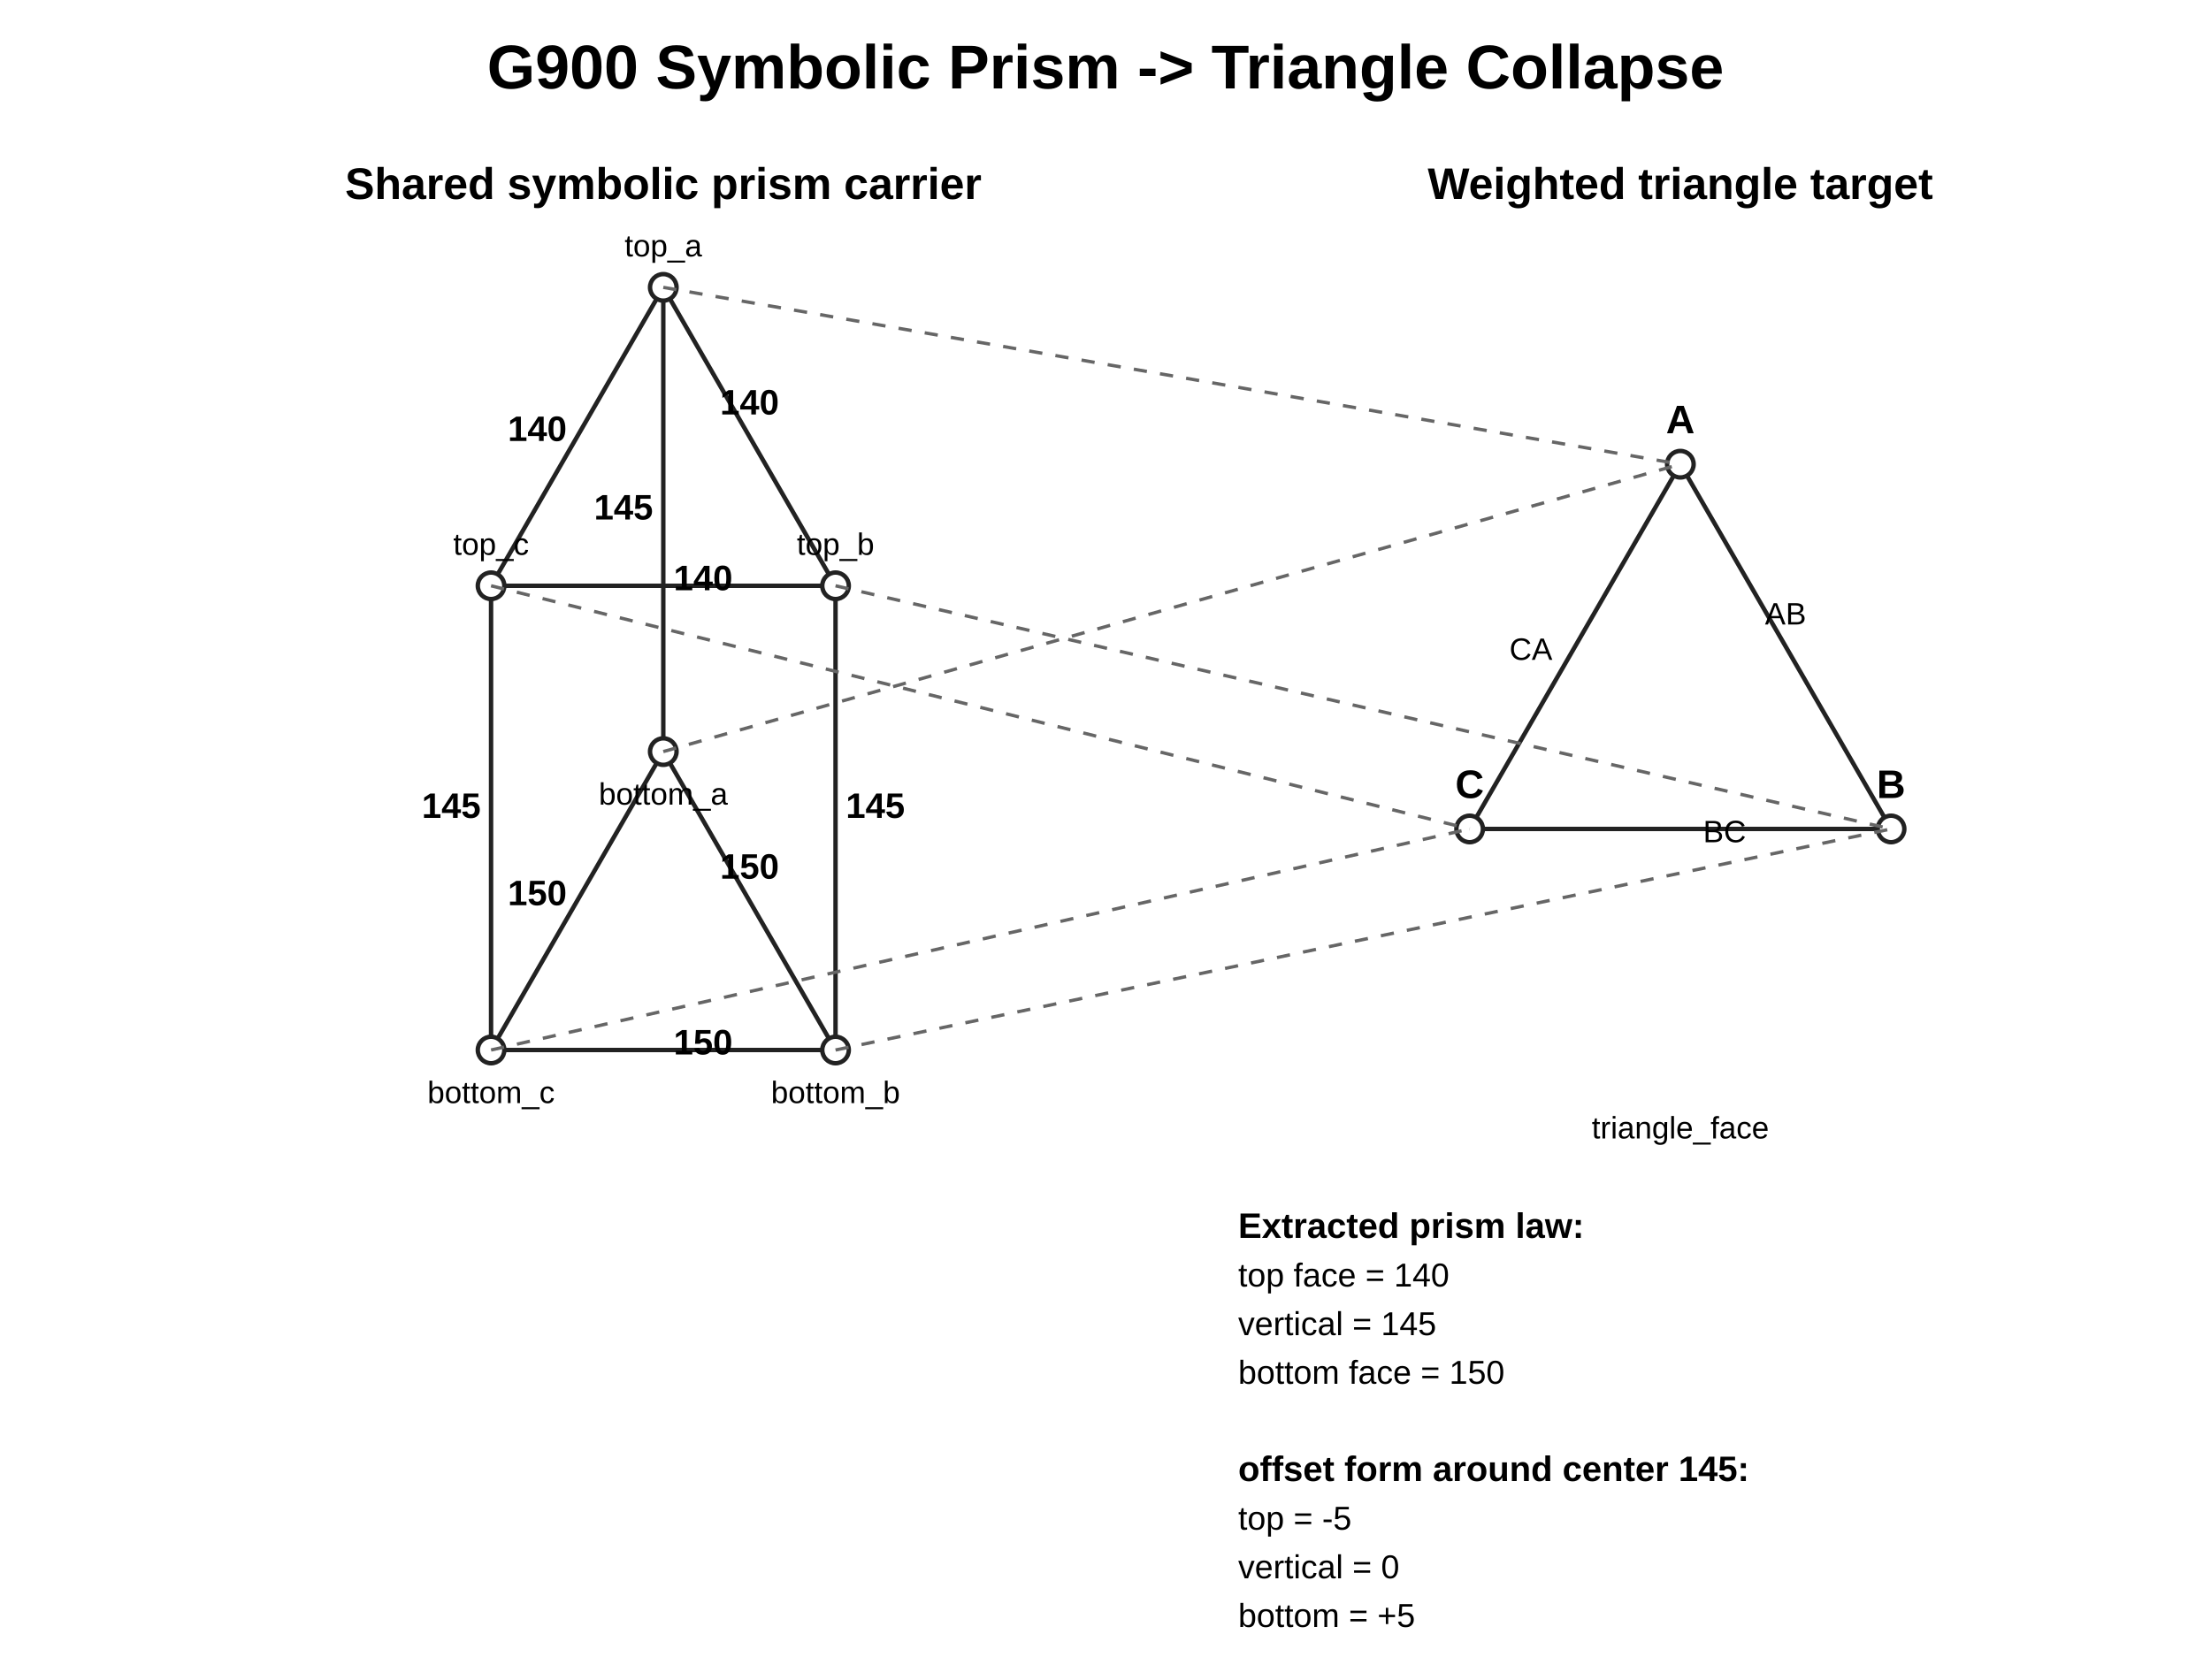
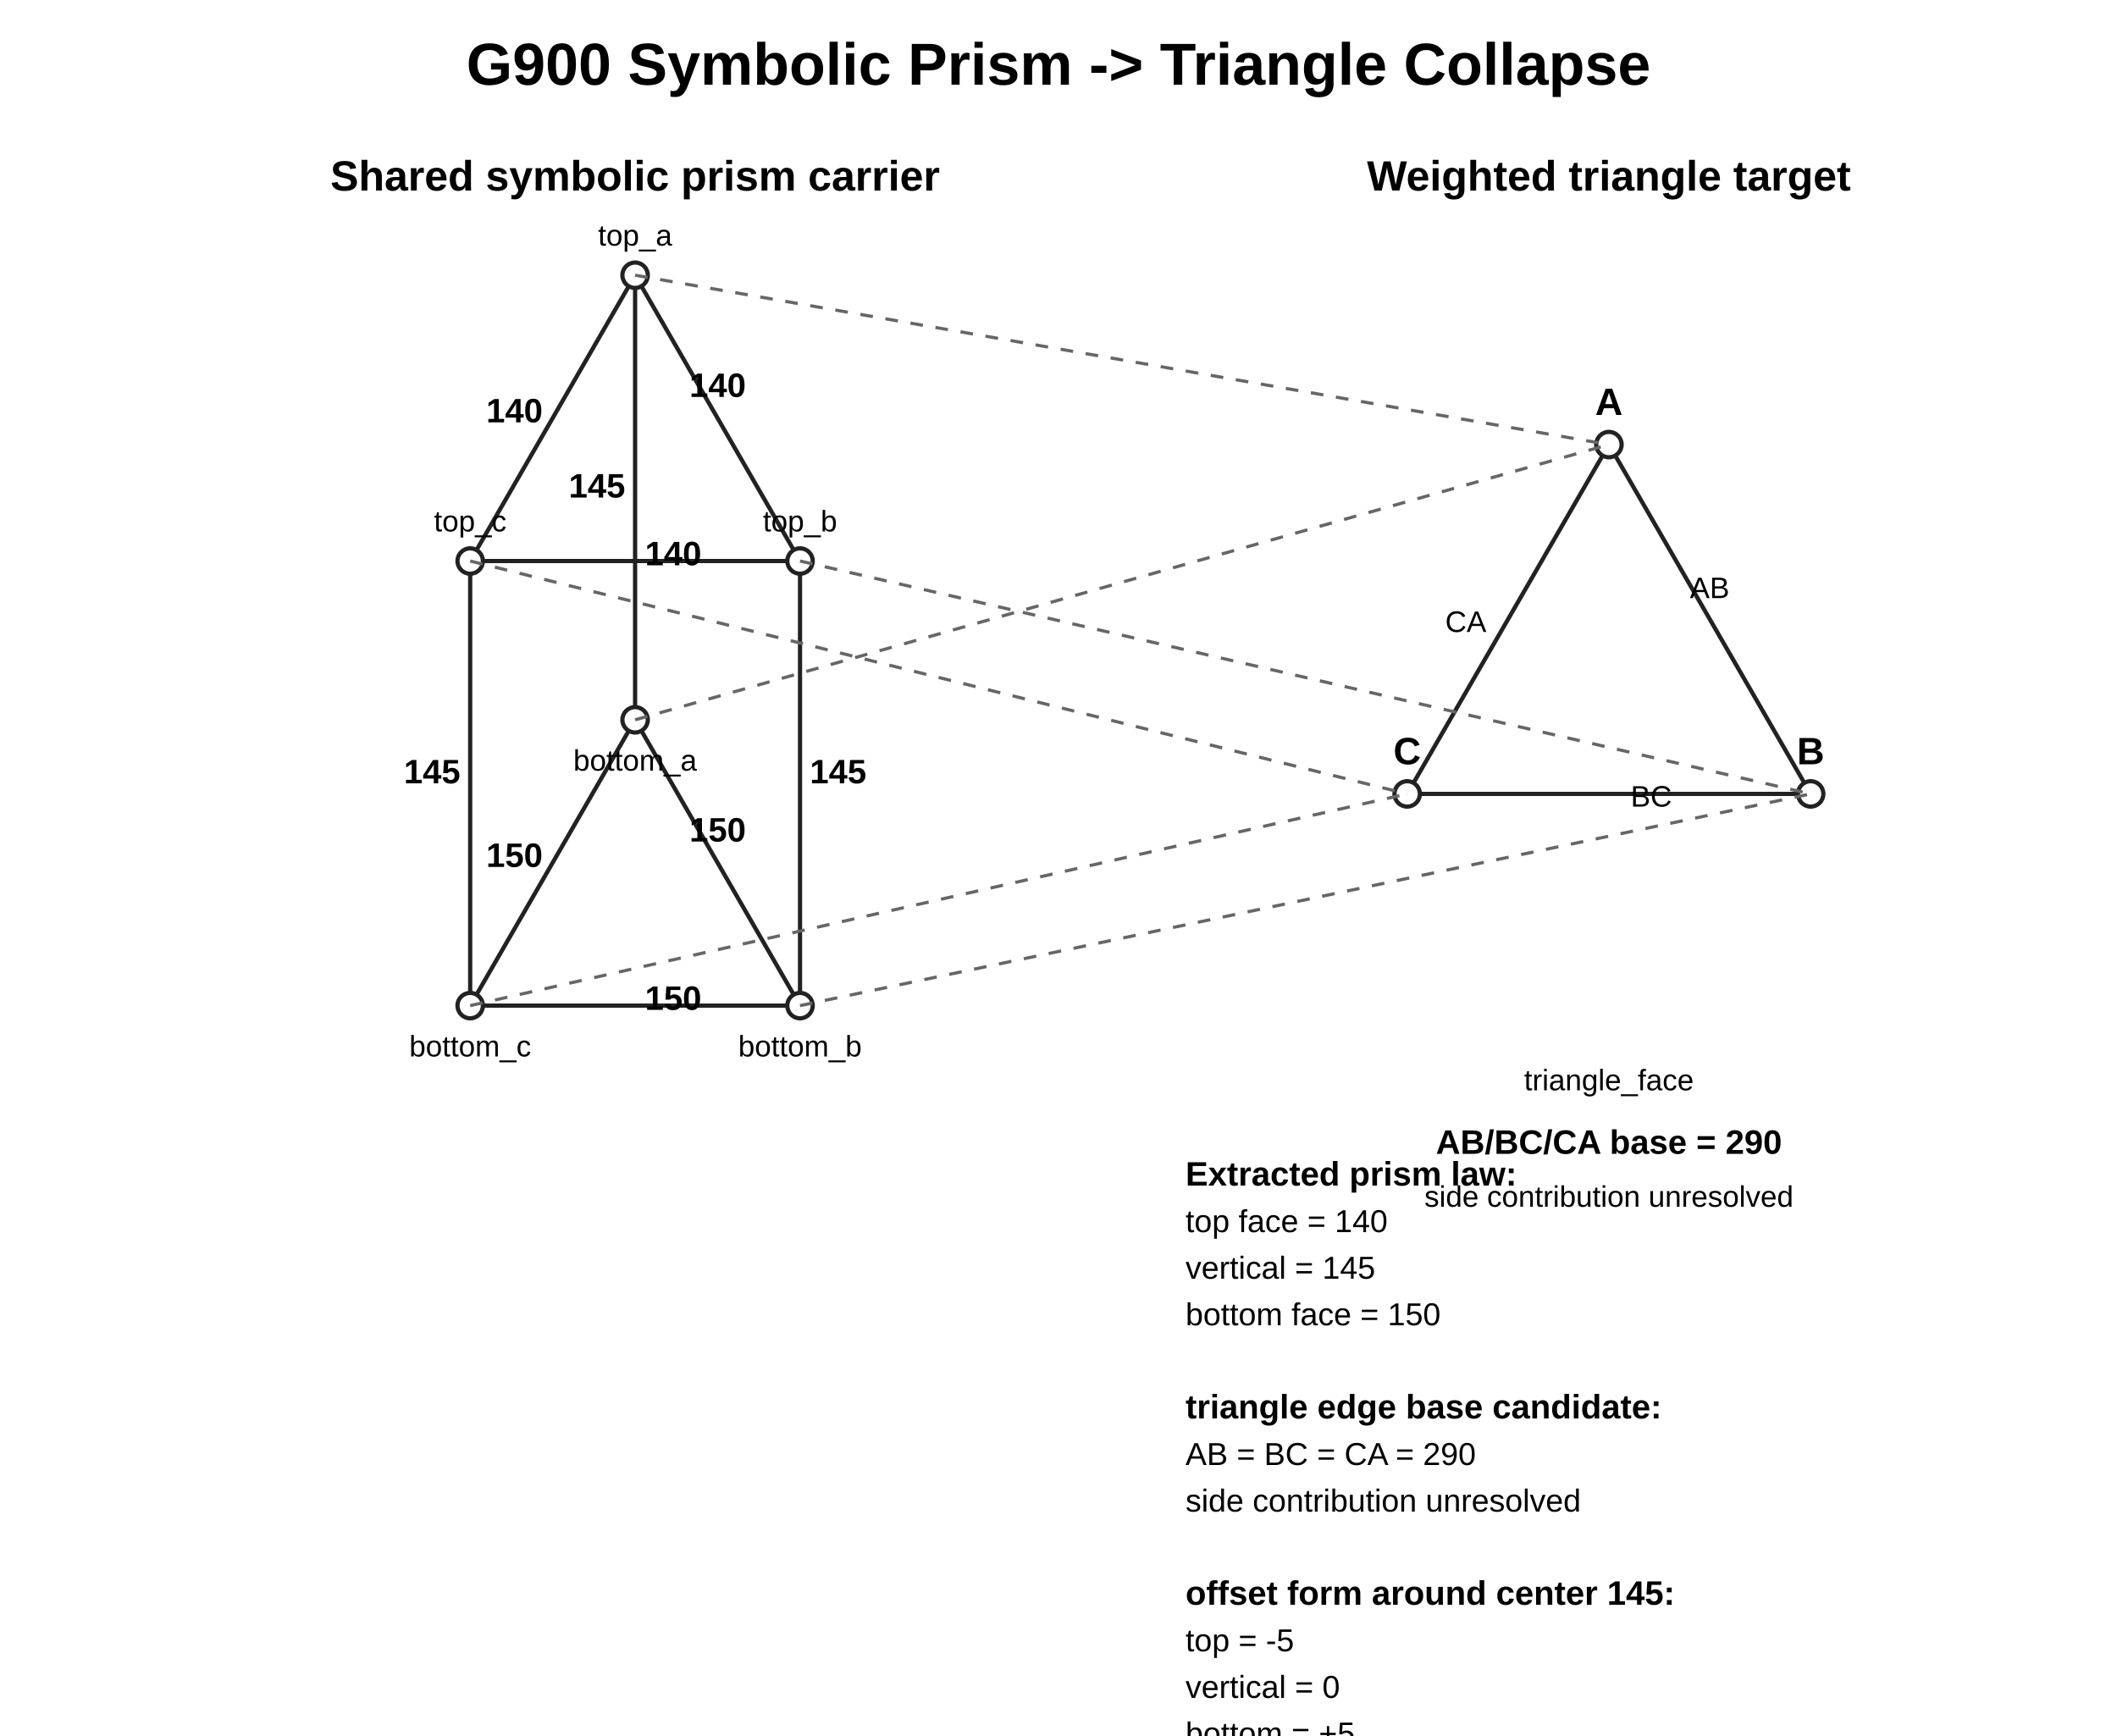
- <svg xmlns="http://www.w3.org/2000/svg" width="1000" height="760" viewBox="0 0 1000 760">
+ <svg xmlns="http://www.w3.org/2000/svg" width="1000" height="820" viewBox="0 0 1000 820">
  <rect width="100%" height="100%" fill="white" />
  <text x="500.0" y="40.0" font-family="Arial, Helvetica, sans-serif" font-size="28" text-anchor="middle" font-weight="bold">G900 Symbolic Prism -&gt; Triangle Collapse</text>
  <text x="300.0" y="90.0" font-family="Arial, Helvetica, sans-serif" font-size="20" text-anchor="middle" font-weight="bold">Shared symbolic prism carrier</text>
  <text x="760.0" y="90.0" font-family="Arial, Helvetica, sans-serif" font-size="20" text-anchor="middle" font-weight="bold">Weighted triangle target</text>
  <line x1="300.0" y1="130.0" x2="377.9" y2="265.0" stroke="#222" stroke-width="2" />
  <line x1="377.9" y1="265.0" x2="222.1" y2="265.0" stroke="#222" stroke-width="2" />
  <line x1="222.1" y1="265.0" x2="300.0" y2="130.0" stroke="#222" stroke-width="2" />
  <line x1="300.0" y1="340.0" x2="377.9" y2="475.0" stroke="#222" stroke-width="2" />
  <line x1="377.9" y1="475.0" x2="222.1" y2="475.0" stroke="#222" stroke-width="2" />
  <line x1="222.1" y1="475.0" x2="300.0" y2="340.0" stroke="#222" stroke-width="2" />
  <line x1="300.0" y1="130.0" x2="300.0" y2="340.0" stroke="#222" stroke-width="2" />
  <line x1="377.9" y1="265.0" x2="377.9" y2="475.0" stroke="#222" stroke-width="2" />
  <line x1="222.1" y1="265.0" x2="222.1" y2="475.0" stroke="#222" stroke-width="2" />
  <circle cx="300.0" cy="130.0" r="6" fill="#fff" stroke="#222" stroke-width="2" />
  <text x="300.0" y="116.0" font-family="Arial, Helvetica, sans-serif" font-size="14" text-anchor="middle" font-weight="normal">top_a</text>
  <circle cx="377.9" cy="265.0" r="6" fill="#fff" stroke="#222" stroke-width="2" />
  <text x="377.9" y="251.0" font-family="Arial, Helvetica, sans-serif" font-size="14" text-anchor="middle" font-weight="normal">top_b</text>
  <circle cx="222.1" cy="265.0" r="6" fill="#fff" stroke="#222" stroke-width="2" />
  <text x="222.1" y="251.0" font-family="Arial, Helvetica, sans-serif" font-size="14" text-anchor="middle" font-weight="normal">top_c</text>
  <circle cx="300.0" cy="340.0" r="6" fill="#fff" stroke="#222" stroke-width="2" />
  <text x="300.0" y="364.0" font-family="Arial, Helvetica, sans-serif" font-size="14" text-anchor="middle" font-weight="normal">bottom_a</text>
  <circle cx="377.9" cy="475.0" r="6" fill="#fff" stroke="#222" stroke-width="2" />
  <text x="377.9" y="499.0" font-family="Arial, Helvetica, sans-serif" font-size="14" text-anchor="middle" font-weight="normal">bottom_b</text>
  <circle cx="222.1" cy="475.0" r="6" fill="#fff" stroke="#222" stroke-width="2" />
  <text x="222.1" y="499.0" font-family="Arial, Helvetica, sans-serif" font-size="14" text-anchor="middle" font-weight="normal">bottom_c</text>
  <text x="339.0" y="187.5" font-family="Arial, Helvetica, sans-serif" font-size="16" text-anchor="middle" font-weight="bold">140</text>
  <text x="318.0" y="267.0" font-family="Arial, Helvetica, sans-serif" font-size="16" text-anchor="middle" font-weight="bold">140</text>
  <text x="243.0" y="199.5" font-family="Arial, Helvetica, sans-serif" font-size="16" text-anchor="middle" font-weight="bold">140</text>
  <text x="339.0" y="397.5" font-family="Arial, Helvetica, sans-serif" font-size="16" text-anchor="middle" font-weight="bold">150</text>
  <text x="318.0" y="477.0" font-family="Arial, Helvetica, sans-serif" font-size="16" text-anchor="middle" font-weight="bold">150</text>
  <text x="243.0" y="409.5" font-family="Arial, Helvetica, sans-serif" font-size="16" text-anchor="middle" font-weight="bold">150</text>
  <text x="282.0" y="235.0" font-family="Arial, Helvetica, sans-serif" font-size="16" text-anchor="middle" font-weight="bold">145</text>
  <text x="395.9" y="370.0" font-family="Arial, Helvetica, sans-serif" font-size="16" text-anchor="middle" font-weight="bold">145</text>
  <text x="204.1" y="370.0" font-family="Arial, Helvetica, sans-serif" font-size="16" text-anchor="middle" font-weight="bold">145</text>
  <line x1="760.0" y1="210.0" x2="855.3" y2="375.0" stroke="#222" stroke-width="2" />
  <line x1="855.3" y1="375.0" x2="664.7" y2="375.0" stroke="#222" stroke-width="2" />
  <line x1="664.7" y1="375.0" x2="760.0" y2="210.0" stroke="#222" stroke-width="2" />
  <circle cx="760.0" cy="210.0" r="6" fill="#fff" stroke="#222" stroke-width="2" />
  <text x="760.0" y="196.0" font-family="Arial, Helvetica, sans-serif" font-size="18" text-anchor="middle" font-weight="bold">A</text>
  <circle cx="855.3" cy="375.0" r="6" fill="#fff" stroke="#222" stroke-width="2" />
  <text x="855.3" y="361.0" font-family="Arial, Helvetica, sans-serif" font-size="18" text-anchor="middle" font-weight="bold">B</text>
  <circle cx="664.7" cy="375.0" r="6" fill="#fff" stroke="#222" stroke-width="2" />
  <text x="664.7" y="361.0" font-family="Arial, Helvetica, sans-serif" font-size="18" text-anchor="middle" font-weight="bold">C</text>
  <text x="807.6" y="282.5" font-family="Arial, Helvetica, sans-serif" font-size="14" text-anchor="middle" font-weight="normal">AB</text>
  <text x="780.0" y="381.0" font-family="Arial, Helvetica, sans-serif" font-size="14" text-anchor="middle" font-weight="normal">BC</text>
  <text x="692.4" y="298.5" font-family="Arial, Helvetica, sans-serif" font-size="14" text-anchor="middle" font-weight="normal">CA</text>
  <text x="760.0" y="515.0" font-family="Arial, Helvetica, sans-serif" font-size="14" text-anchor="middle" font-weight="normal">triangle_face</text>
+   <text x="760.0" y="545.0" font-family="Arial, Helvetica, sans-serif" font-size="16" text-anchor="middle" font-weight="bold">AB/BC/CA base = 290</text>
+   <text x="760.0" y="570.0" font-family="Arial, Helvetica, sans-serif" font-size="14" text-anchor="middle" font-weight="normal">side contribution unresolved</text>
  <line x1="300.0" y1="130.0" x2="760.0" y2="210.0" stroke="#666" stroke-width="1.5" stroke-dasharray="6,6" />
  <line x1="377.9" y1="265.0" x2="855.3" y2="375.0" stroke="#666" stroke-width="1.5" stroke-dasharray="6,6" />
  <line x1="222.1" y1="265.0" x2="664.7" y2="375.0" stroke="#666" stroke-width="1.5" stroke-dasharray="6,6" />
  <line x1="300.0" y1="340.0" x2="760.0" y2="210.0" stroke="#666" stroke-width="1.5" stroke-dasharray="6,6" />
  <line x1="377.9" y1="475.0" x2="855.3" y2="375.0" stroke="#666" stroke-width="1.5" stroke-dasharray="6,6" />
  <line x1="222.1" y1="475.0" x2="664.7" y2="375.0" stroke="#666" stroke-width="1.5" stroke-dasharray="6,6" />
  <text x="560.0" y="560.0" font-family="Arial, Helvetica, sans-serif" font-size="16" text-anchor="start" font-weight="bold">Extracted prism law:</text>
  <text x="560.0" y="582.0" font-family="Arial, Helvetica, sans-serif" font-size="15" text-anchor="start" font-weight="normal">top face = 140</text>
  <text x="560.0" y="604.0" font-family="Arial, Helvetica, sans-serif" font-size="15" text-anchor="start" font-weight="normal">vertical = 145</text>
  <text x="560.0" y="626.0" font-family="Arial, Helvetica, sans-serif" font-size="15" text-anchor="start" font-weight="normal">bottom face = 150</text>
  <text x="560.0" y="648.0" font-family="Arial, Helvetica, sans-serif" font-size="15" text-anchor="start" font-weight="normal" />
-   <text x="560.0" y="670.0" font-family="Arial, Helvetica, sans-serif" font-size="16" text-anchor="start" font-weight="bold">offset form around center 145:</text>
-   <text x="560.0" y="692.0" font-family="Arial, Helvetica, sans-serif" font-size="15" text-anchor="start" font-weight="normal">top = -5</text>
-   <text x="560.0" y="714.0" font-family="Arial, Helvetica, sans-serif" font-size="15" text-anchor="start" font-weight="normal">vertical = 0</text>
-   <text x="560.0" y="736.0" font-family="Arial, Helvetica, sans-serif" font-size="15" text-anchor="start" font-weight="normal">bottom = +5</text>
+   <text x="560.0" y="670.0" font-family="Arial, Helvetica, sans-serif" font-size="16" text-anchor="start" font-weight="bold">triangle edge base candidate:</text>
+   <text x="560.0" y="692.0" font-family="Arial, Helvetica, sans-serif" font-size="15" text-anchor="start" font-weight="normal">AB = BC = CA = 290</text>
+   <text x="560.0" y="714.0" font-family="Arial, Helvetica, sans-serif" font-size="15" text-anchor="start" font-weight="normal">side contribution unresolved</text>
+   <text x="560.0" y="736.0" font-family="Arial, Helvetica, sans-serif" font-size="15" text-anchor="start" font-weight="normal" />
+   <text x="560.0" y="758.0" font-family="Arial, Helvetica, sans-serif" font-size="16" text-anchor="start" font-weight="bold">offset form around center 145:</text>
+   <text x="560.0" y="780.0" font-family="Arial, Helvetica, sans-serif" font-size="15" text-anchor="start" font-weight="normal">top = -5</text>
+   <text x="560.0" y="802.0" font-family="Arial, Helvetica, sans-serif" font-size="15" text-anchor="start" font-weight="normal">vertical = 0</text>
+   <text x="560.0" y="824.0" font-family="Arial, Helvetica, sans-serif" font-size="15" text-anchor="start" font-weight="normal">bottom = +5</text>
</svg>
